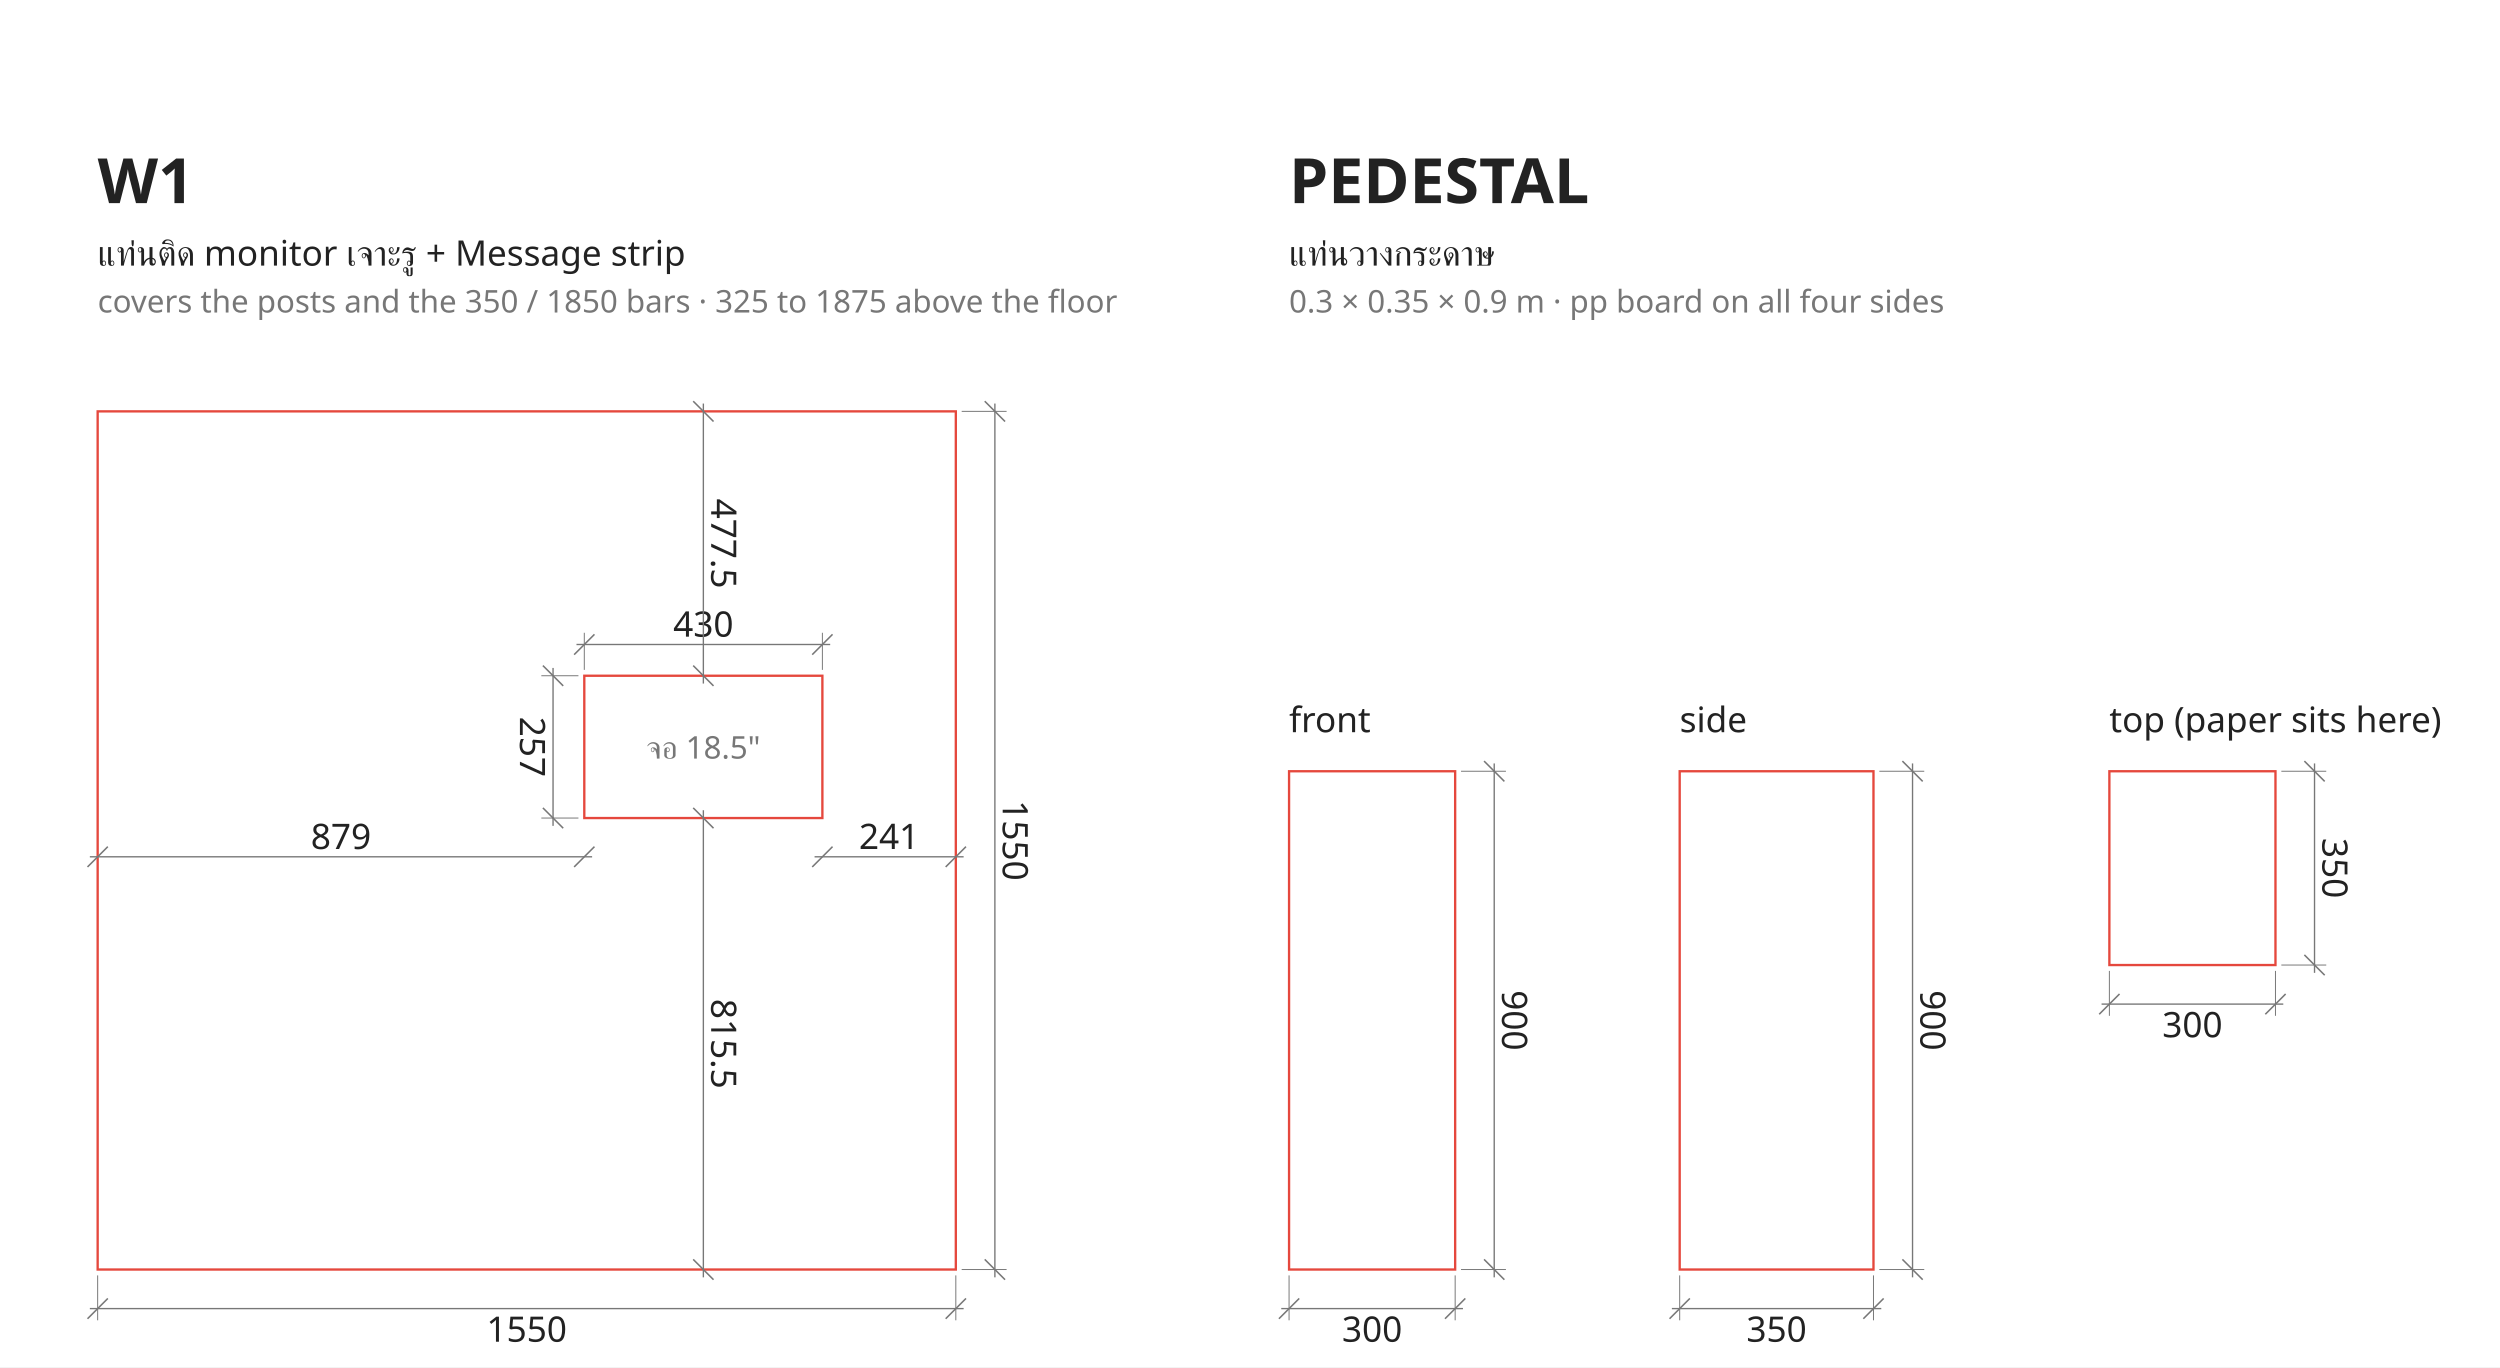
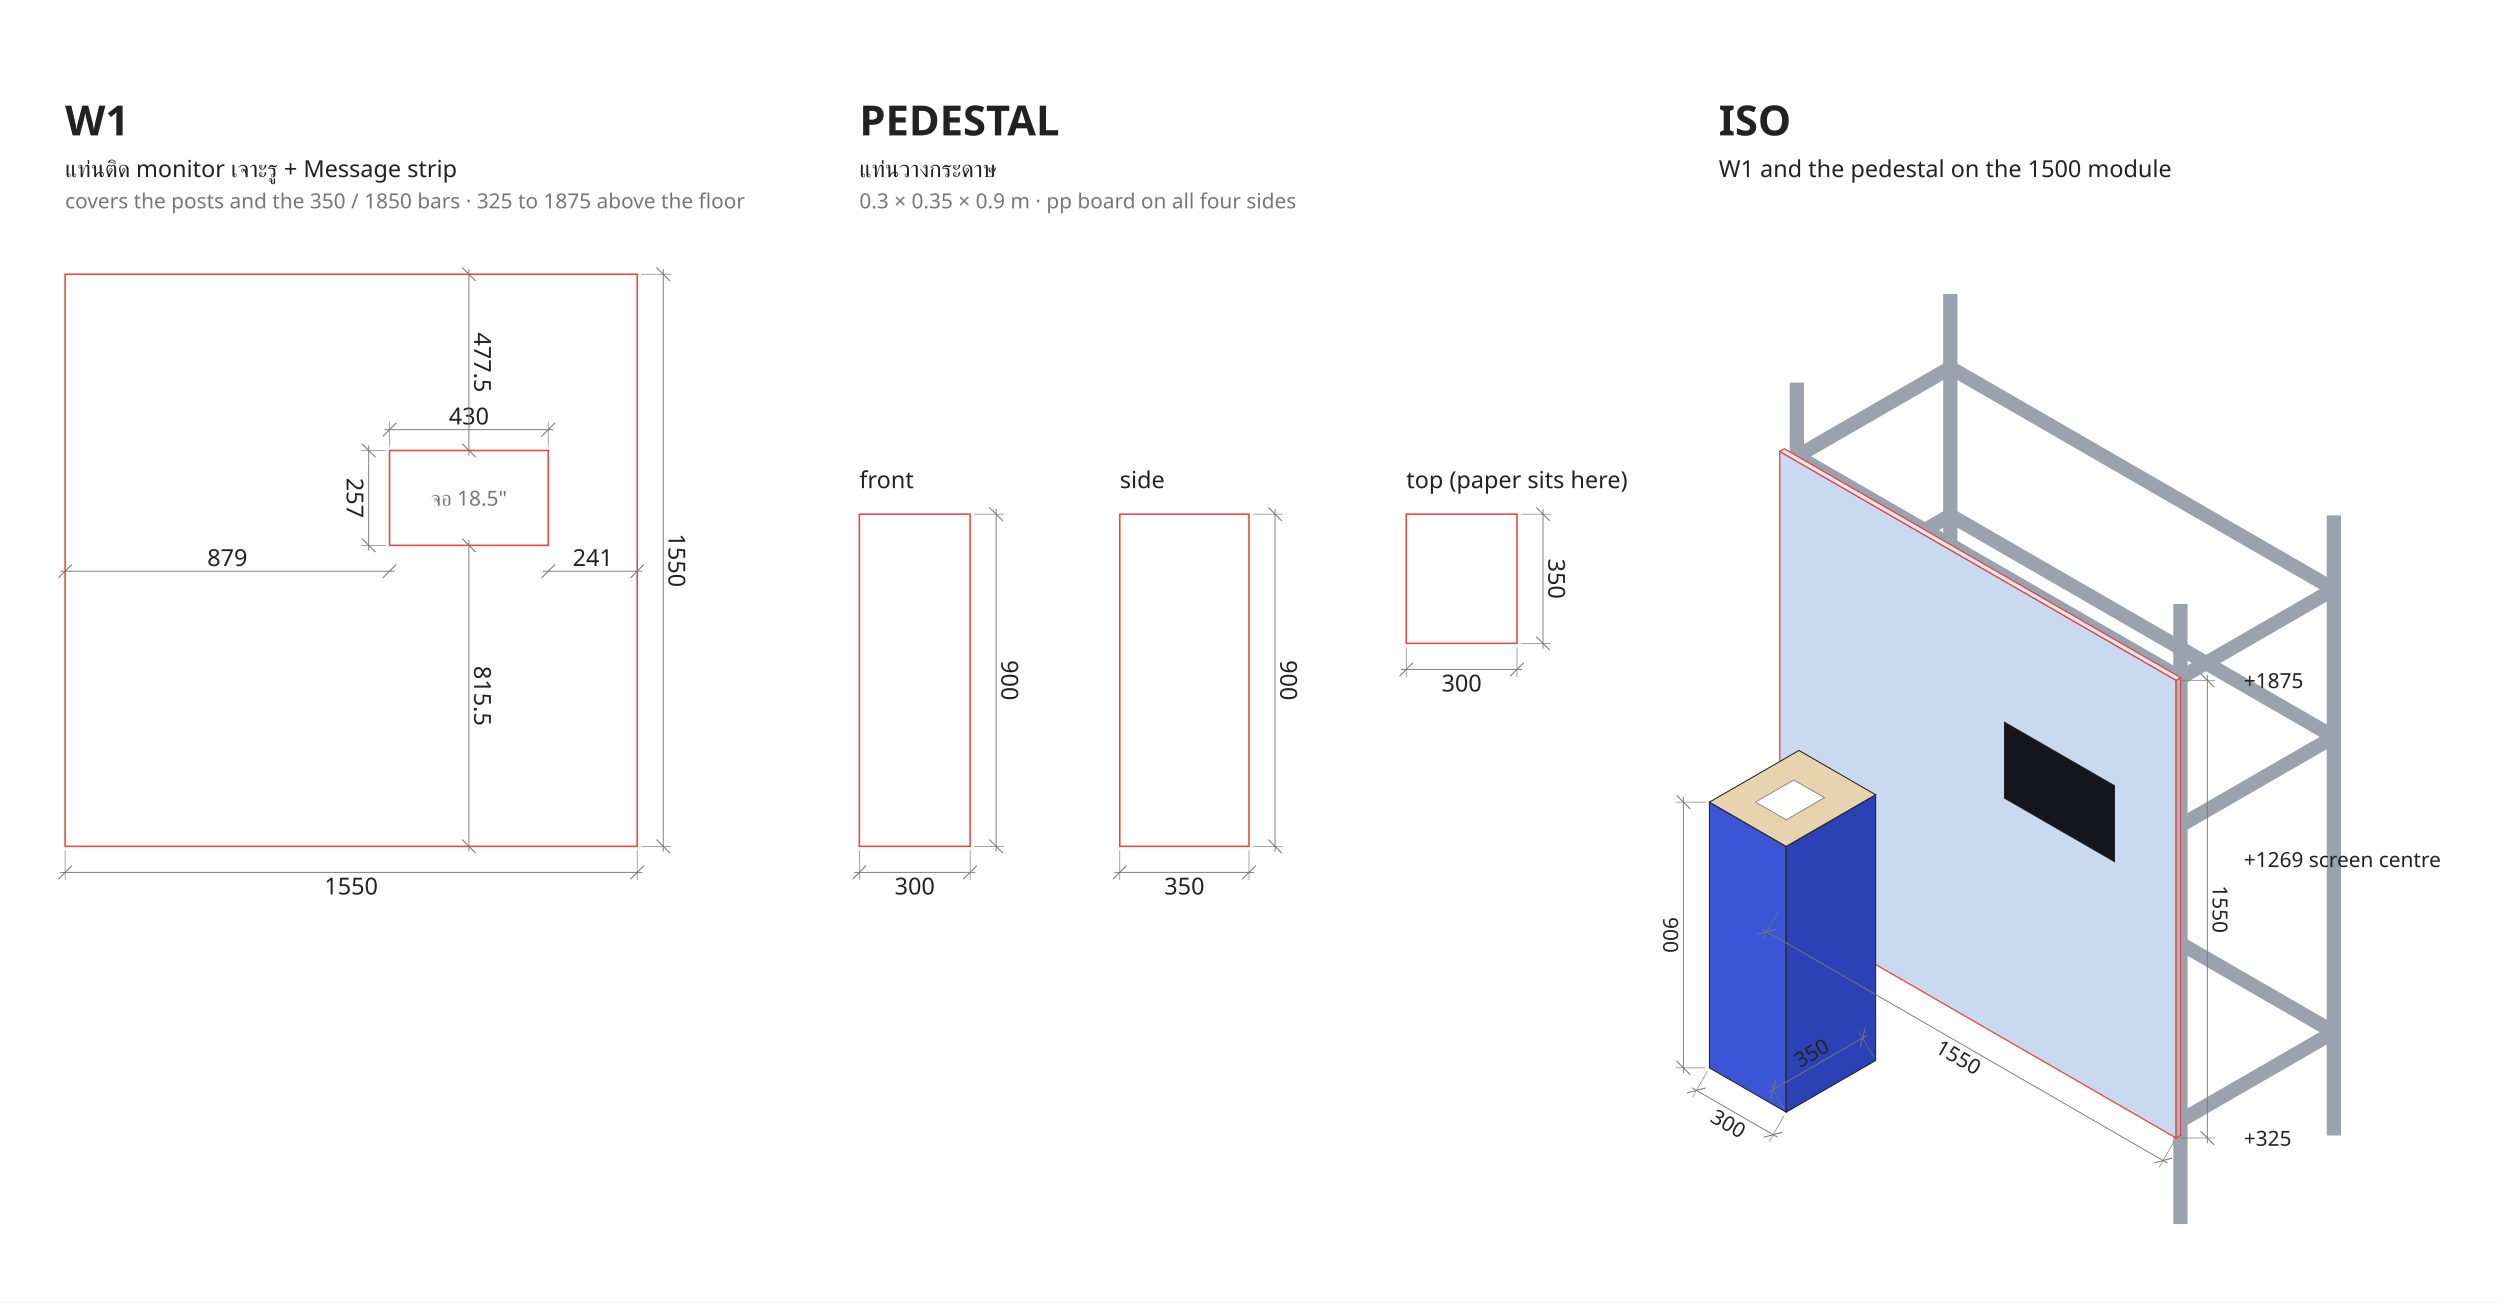
- <svg xmlns="http://www.w3.org/2000/svg" viewBox="0 0 640 350" width="640pt" height="350pt">
+ <svg xmlns="http://www.w3.org/2000/svg" viewBox="0 0 960 500" width="960pt" height="500pt">
  <rect width="100%" height="100%" fill="#fff" />
  <path d="M25.00,325.00 L244.69,325.00 L244.69,105.31 L25.00,105.31 Z" fill="none" stroke="#e5483d" stroke-width="0.6" />
  <path d="M25.00,326.50 L25.00,338.00" fill="none" stroke="#777" stroke-width="0.25" />
  <path d="M244.69,326.50 L244.69,338.00" fill="none" stroke="#777" stroke-width="0.25" />
  <path d="M23.00,335.00 L246.69,335.00" fill="none" stroke="#777" stroke-width="0.35" />
  <path d="M22.40,337.60 L27.60,332.40" fill="none" stroke="#777" stroke-width="0.4" />
  <path d="M242.09,337.60 L247.29,332.40" fill="none" stroke="#777" stroke-width="0.4" />
  <text font-family="IBMPlexSans" font-weight="400" x="134.84" y="343.48" font-size="9" text-anchor="middle" fill="#222" transform="rotate(0.00 134.84 343.48)">1550</text>
  <path d="M246.19,325.00 L257.69,325.00" fill="none" stroke="#777" stroke-width="0.25" />
  <path d="M246.19,105.31 L257.69,105.31" fill="none" stroke="#777" stroke-width="0.25" />
  <path d="M254.69,327.00 L254.69,103.31" fill="none" stroke="#777" stroke-width="0.35" />
  <path d="M257.29,327.60 L252.09,322.40" fill="none" stroke="#777" stroke-width="0.4" />
  <path d="M257.29,107.91 L252.09,102.71" fill="none" stroke="#777" stroke-width="0.4" />
  <text font-family="IBMPlexSans" font-weight="400" x="256.69" y="215.16" font-size="9" text-anchor="middle" fill="#222" transform="rotate(90.00 256.69 215.16)">1550</text>
  <text font-family="IBMPlexSans" font-weight="700" x="25.00" y="52.00" font-size="16" text-anchor="start" fill="#222" transform="rotate(0.00 25.00 52.00)">W1</text>
  <text font-family="IBMPlexThai" font-weight="400" x="25.00" y="68.00" font-size="9" text-anchor="start" fill="#222" transform="rotate(0.00 25.00 68.00)">แท่นติด monitor เจาะรู + Message strip</text>
  <text font-family="IBMPlexThai" font-weight="400" x="25.00" y="80.00" font-size="8" text-anchor="start" fill="#777" transform="rotate(0.00 25.00 80.00)">covers the posts and the 350 / 1850 bars · 325 to 1875 above the floor</text>
  <path d="M149.58,209.42 L210.53,209.42 L210.53,172.99 L149.58,172.99 Z" fill="none" stroke="#e5483d" stroke-width="0.6" />
  <path d="M149.58,171.49 L149.58,161.99" fill="none" stroke="#777" stroke-width="0.25" />
  <path d="M210.53,171.49 L210.53,161.99" fill="none" stroke="#777" stroke-width="0.25" />
  <path d="M147.58,164.99 L212.53,164.99" fill="none" stroke="#777" stroke-width="0.35" />
  <path d="M146.98,167.59 L152.18,162.39" fill="none" stroke="#777" stroke-width="0.4" />
  <path d="M207.93,167.59 L213.13,162.39" fill="none" stroke="#777" stroke-width="0.4" />
  <text font-family="IBMPlexSans" font-weight="400" x="180.06" y="162.99" font-size="9" text-anchor="middle" fill="#222" transform="rotate(0.00 180.06 162.99)">430</text>
  <path d="M148.08,209.42 L138.58,209.42" fill="none" stroke="#777" stroke-width="0.25" />
  <path d="M148.08,172.99 L138.58,172.99" fill="none" stroke="#777" stroke-width="0.25" />
  <path d="M141.58,211.42 L141.58,170.99" fill="none" stroke="#777" stroke-width="0.35" />
  <path d="M144.18,212.02 L138.98,206.82" fill="none" stroke="#777" stroke-width="0.4" />
  <path d="M144.18,175.59 L138.98,170.39" fill="none" stroke="#777" stroke-width="0.4" />
  <text font-family="IBMPlexSans" font-weight="400" x="133.10" y="191.20" font-size="9" text-anchor="middle" fill="#222" transform="rotate(90.00 133.10 191.20)">257</text>
  <path d="M23.00,219.34 L151.58,219.34" fill="none" stroke="#777" stroke-width="0.35" />
  <path d="M22.40,221.94 L27.60,216.74" fill="none" stroke="#777" stroke-width="0.4" />
  <path d="M146.98,221.94 L152.18,216.74" fill="none" stroke="#777" stroke-width="0.4" />
  <text font-family="IBMPlexSans" font-weight="400" x="87.29" y="217.34" font-size="9" text-anchor="middle" fill="#222" transform="rotate(0.00 87.29 217.34)">879</text>
  <path d="M208.53,219.34 L246.69,219.34" fill="none" stroke="#777" stroke-width="0.35" />
  <path d="M207.93,221.94 L213.13,216.74" fill="none" stroke="#777" stroke-width="0.4" />
  <path d="M242.09,221.94 L247.29,216.74" fill="none" stroke="#777" stroke-width="0.4" />
  <text font-family="IBMPlexSans" font-weight="400" x="227.61" y="217.34" font-size="9" text-anchor="middle" fill="#222" transform="rotate(0.00 227.61 217.34)">241</text>
  <path d="M180.06,327.00 L180.06,207.42" fill="none" stroke="#777" stroke-width="0.35" />
  <path d="M182.66,327.60 L177.46,322.40" fill="none" stroke="#777" stroke-width="0.4" />
  <path d="M182.66,212.02 L177.46,206.82" fill="none" stroke="#777" stroke-width="0.4" />
  <text font-family="IBMPlexSans" font-weight="400" x="182.06" y="267.21" font-size="9" text-anchor="middle" fill="#222" transform="rotate(90.00 182.06 267.21)">815.5</text>
  <path d="M180.06,174.99 L180.06,103.31" fill="none" stroke="#777" stroke-width="0.35" />
  <path d="M182.66,175.59 L177.46,170.39" fill="none" stroke="#777" stroke-width="0.4" />
  <path d="M182.66,107.91 L177.46,102.71" fill="none" stroke="#777" stroke-width="0.4" />
  <text font-family="IBMPlexSans" font-weight="400" x="182.06" y="139.15" font-size="9" text-anchor="middle" fill="#222" transform="rotate(90.00 182.06 139.15)">477.5</text>
  <text font-family="IBMPlexThai" font-weight="400" x="180.06" y="194.20" font-size="8" text-anchor="middle" fill="#777" transform="rotate(0.00 180.06 194.20)">จอ 18.5"</text>
  <text font-family="IBMPlexSans" font-weight="700" x="330.00" y="52.00" font-size="16" text-anchor="start" fill="#222" transform="rotate(0.00 330.00 52.00)">PEDESTAL</text>
  <text font-family="IBMPlexThai" font-weight="400" x="330.00" y="68.00" font-size="9" text-anchor="start" fill="#222" transform="rotate(0.00 330.00 68.00)">แท่นวางกระดาษ</text>
  <text font-family="IBMPlexThai" font-weight="400" x="330.00" y="80.00" font-size="8" text-anchor="start" fill="#777" transform="rotate(0.00 330.00 80.00)">0.3 × 0.35 × 0.9 m · pp board on all four sides</text>
  <path d="M330.00,325.00 L372.52,325.00 L372.52,197.44 L330.00,197.44 Z" fill="none" stroke="#e5483d" stroke-width="0.6" />
  <path d="M330.00,326.50 L330.00,338.00" fill="none" stroke="#777" stroke-width="0.25" />
  <path d="M372.52,326.50 L372.52,338.00" fill="none" stroke="#777" stroke-width="0.25" />
  <path d="M328.00,335.00 L374.52,335.00" fill="none" stroke="#777" stroke-width="0.35" />
  <path d="M327.40,337.60 L332.60,332.40" fill="none" stroke="#777" stroke-width="0.4" />
  <path d="M369.92,337.60 L375.12,332.40" fill="none" stroke="#777" stroke-width="0.4" />
  <text font-family="IBMPlexSans" font-weight="400" x="351.26" y="343.48" font-size="9" text-anchor="middle" fill="#222" transform="rotate(0.00 351.26 343.48)">300</text>
  <path d="M374.02,325.00 L385.52,325.00" fill="none" stroke="#777" stroke-width="0.25" />
  <path d="M374.02,197.44 L385.52,197.44" fill="none" stroke="#777" stroke-width="0.25" />
  <path d="M382.52,327.00 L382.52,195.44" fill="none" stroke="#777" stroke-width="0.35" />
  <path d="M385.12,327.60 L379.92,322.40" fill="none" stroke="#777" stroke-width="0.4" />
  <path d="M385.12,200.04 L379.92,194.84" fill="none" stroke="#777" stroke-width="0.4" />
  <text font-family="IBMPlexSans" font-weight="400" x="384.52" y="261.22" font-size="9" text-anchor="middle" fill="#222" transform="rotate(90.00 384.52 261.22)">900</text>
  <text font-family="IBMPlexSans" font-weight="400" x="330.00" y="187.44" font-size="9" text-anchor="start" fill="#222" transform="rotate(0.00 330.00 187.44)">front</text>
  <path d="M430.00,325.00 L479.61,325.00 L479.61,197.44 L430.00,197.44 Z" fill="none" stroke="#e5483d" stroke-width="0.6" />
  <path d="M430.00,326.50 L430.00,338.00" fill="none" stroke="#777" stroke-width="0.25" />
  <path d="M479.61,326.50 L479.61,338.00" fill="none" stroke="#777" stroke-width="0.25" />
  <path d="M428.00,335.00 L481.61,335.00" fill="none" stroke="#777" stroke-width="0.35" />
  <path d="M427.40,337.60 L432.60,332.40" fill="none" stroke="#777" stroke-width="0.4" />
  <path d="M477.01,337.60 L482.21,332.40" fill="none" stroke="#777" stroke-width="0.4" />
  <text font-family="IBMPlexSans" font-weight="400" x="454.80" y="343.48" font-size="9" text-anchor="middle" fill="#222" transform="rotate(0.00 454.80 343.48)">350</text>
  <path d="M481.11,325.00 L492.61,325.00" fill="none" stroke="#777" stroke-width="0.25" />
  <path d="M481.11,197.44 L492.61,197.44" fill="none" stroke="#777" stroke-width="0.25" />
  <path d="M489.61,327.00 L489.61,195.44" fill="none" stroke="#777" stroke-width="0.35" />
  <path d="M492.21,327.60 L487.01,322.40" fill="none" stroke="#777" stroke-width="0.4" />
  <path d="M492.21,200.04 L487.01,194.84" fill="none" stroke="#777" stroke-width="0.4" />
  <text font-family="IBMPlexSans" font-weight="400" x="491.61" y="261.22" font-size="9" text-anchor="middle" fill="#222" transform="rotate(90.00 491.61 261.22)">900</text>
  <text font-family="IBMPlexSans" font-weight="400" x="430.00" y="187.44" font-size="9" text-anchor="start" fill="#222" transform="rotate(0.00 430.00 187.44)">side</text>
  <path d="M540.00,247.05 L582.52,247.05 L582.52,197.44 L540.00,197.44 Z" fill="none" stroke="#e5483d" stroke-width="0.6" />
  <path d="M540.00,248.55 L540.00,260.05" fill="none" stroke="#777" stroke-width="0.25" />
  <path d="M582.52,248.55 L582.52,260.05" fill="none" stroke="#777" stroke-width="0.25" />
  <path d="M538.00,257.05 L584.52,257.05" fill="none" stroke="#777" stroke-width="0.35" />
  <path d="M537.40,259.65 L542.60,254.45" fill="none" stroke="#777" stroke-width="0.4" />
  <path d="M579.92,259.65 L585.12,254.45" fill="none" stroke="#777" stroke-width="0.4" />
  <text font-family="IBMPlexSans" font-weight="400" x="561.26" y="265.53" font-size="9" text-anchor="middle" fill="#222" transform="rotate(0.00 561.26 265.53)">300</text>
  <path d="M584.02,247.05 L595.52,247.05" fill="none" stroke="#777" stroke-width="0.25" />
  <path d="M584.02,197.44 L595.52,197.44" fill="none" stroke="#777" stroke-width="0.25" />
  <path d="M592.52,249.05 L592.52,195.44" fill="none" stroke="#777" stroke-width="0.35" />
  <path d="M595.12,249.65 L589.92,244.45" fill="none" stroke="#777" stroke-width="0.4" />
  <path d="M595.12,200.04 L589.92,194.84" fill="none" stroke="#777" stroke-width="0.4" />
  <text font-family="IBMPlexSans" font-weight="400" x="594.52" y="222.24" font-size="9" text-anchor="middle" fill="#222" transform="rotate(90.00 594.52 222.24)">350</text>
  <text font-family="IBMPlexSans" font-weight="400" x="540.00" y="187.44" font-size="9" text-anchor="start" fill="#222" transform="rotate(0.00 540.00 187.44)">top (paper sits here)</text>
+   <text font-family="IBMPlexSans" font-weight="700" x="660.00" y="52.00" font-size="16" text-anchor="start" fill="#222" transform="rotate(0.00 660.00 52.00)">ISO</text>
+   <text font-family="IBMPlexSans" font-weight="400" x="660.00" y="68.00" font-size="9" text-anchor="start" fill="#222" transform="rotate(0.00 660.00 68.00)">W1 and the pedestal on the 1500 module</text>
+   <path d="M748.92,350.98 L748.92,112.87" fill="none" stroke="#9aa3ad" stroke-width="5.477" />
+   <path d="M896.21,436.02 L896.21,197.91" fill="none" stroke="#9aa3ad" stroke-width="5.477" />
+   <path d="M748.92,311.30 L896.21,396.34" fill="none" stroke="#9aa3ad" stroke-width="5.477" />
+   <path d="M748.92,197.91 L896.21,282.95" fill="none" stroke="#9aa3ad" stroke-width="5.477" />
+   <path d="M748.92,141.22 L896.21,226.26" fill="none" stroke="#9aa3ad" stroke-width="5.477" />
+   <path d="M748.92,311.30 L690.00,345.31" fill="none" stroke="#9aa3ad" stroke-width="5.477" />
+   <path d="M748.92,197.91 L690.00,231.93" fill="none" stroke="#9aa3ad" stroke-width="5.477" />
+   <path d="M748.92,141.22 L690.00,175.24" fill="none" stroke="#9aa3ad" stroke-width="5.477" />
+   <path d="M896.21,396.34 L837.29,430.35" fill="none" stroke="#9aa3ad" stroke-width="5.477" />
+   <path d="M896.21,282.95 L837.29,316.97" fill="none" stroke="#9aa3ad" stroke-width="5.477" />
+   <path d="M896.21,226.26 L837.29,260.28" fill="none" stroke="#9aa3ad" stroke-width="5.477" />
+   <path d="M690.00,385.00 L690.00,146.89" fill="none" stroke="#9aa3ad" stroke-width="5.477" />
+   <path d="M837.29,470.04 L837.29,231.93" fill="none" stroke="#9aa3ad" stroke-width="5.477" />
+   <path d="M690.00,345.31 L837.29,430.35" fill="none" stroke="#9aa3ad" stroke-width="5.477" />
+   <path d="M690.00,231.93 L837.29,316.97" fill="none" stroke="#9aa3ad" stroke-width="5.477" />
+   <path d="M690.00,175.24 L837.29,260.28" fill="none" stroke="#9aa3ad" stroke-width="5.477" />
+   <path d="M683.42,349.11 L835.62,436.99 L835.62,261.24 L683.42,173.37 Z" fill="#c9daf0" fill-opacity="1" stroke="#e5483d" stroke-width="0.5" />
+   <path d="M837.39,435.97 L835.62,436.99 L835.62,261.24 L837.39,260.22 Z" fill="#9fb5d3" fill-opacity="1" stroke="#e5483d" stroke-width="0.5" />
+   <path d="M685.19,172.34 L837.39,260.22 L835.62,261.24 L683.42,173.37 Z" fill="#dfe8f5" fill-opacity="1" stroke="#e5483d" stroke-width="0.5" />
+   <path d="M769.73,306.48 L811.96,330.86 L811.96,301.72 L769.73,277.34 Z" fill="#14161c" fill-opacity="1" stroke="#222" stroke-width="0.4" />
+   <path d="M656.42,410.06 L685.88,427.07 L685.88,325.02 L656.42,308.01 Z" fill="#3a55d6" fill-opacity="1" stroke="#222" stroke-width="0.4" />
+   <path d="M720.24,407.22 L685.88,427.07 L685.88,325.02 L720.24,305.18 Z" fill="#2a42b5" fill-opacity="1" stroke="#222" stroke-width="0.4" />
+   <path d="M690.79,288.17 L720.24,305.18 L685.88,325.02 L656.42,308.01 Z" fill="#e7d3ad" fill-opacity="1" stroke="#222" stroke-width="0.4" />
+   <path d="M688.82,299.51 L700.61,306.31 L685.88,314.81 L674.09,308.01 Z" fill="#ffffff" fill-opacity="1" stroke="#777" stroke-width="0.3" />
+   <path d="M682.67,350.41 L676.92,360.37" fill="none" stroke="#777" stroke-width="0.25" />
+   <path d="M834.87,438.29 L829.12,448.25" fill="none" stroke="#777" stroke-width="0.25" />
+   <path d="M676.69,356.77 L832.36,446.65" fill="none" stroke="#777" stroke-width="0.35" />
+   <path d="M674.87,358.73 L681.97,356.82" fill="none" stroke="#777" stroke-width="0.4" />
+   <path d="M827.07,446.60 L834.17,444.70" fill="none" stroke="#777" stroke-width="0.4" />
+   <text font-family="IBMPlexSans" font-weight="400" x="750.64" y="408.43" font-size="8" text-anchor="middle" fill="#222" transform="rotate(30.00 750.64 408.43)">1550</text>
+   <path d="M837.12,436.99 L850.62,436.99" fill="none" stroke="#777" stroke-width="0.25" />
+   <path d="M837.12,261.24 L850.62,261.24" fill="none" stroke="#777" stroke-width="0.25" />
+   <path d="M847.62,438.99 L847.62,259.24" fill="none" stroke="#777" stroke-width="0.35" />
+   <path d="M850.22,439.59 L845.02,434.39" fill="none" stroke="#777" stroke-width="0.4" />
+   <path d="M850.22,263.84 L845.02,258.64" fill="none" stroke="#777" stroke-width="0.4" />
+   <text font-family="IBMPlexSans" font-weight="400" x="849.62" y="349.11" font-size="8" text-anchor="middle" fill="#222" transform="rotate(90.00 849.62 349.11)">1550</text>
+   <path d="M655.67,411.36 L649.92,421.32" fill="none" stroke="#777" stroke-width="0.25" />
+   <path d="M685.13,428.37 L679.38,438.32" fill="none" stroke="#777" stroke-width="0.25" />
+   <path d="M649.69,417.72 L682.61,436.73" fill="none" stroke="#777" stroke-width="0.35" />
+   <path d="M647.87,419.67 L654.97,417.77" fill="none" stroke="#777" stroke-width="0.4" />
+   <path d="M677.32,436.68 L684.43,434.77" fill="none" stroke="#777" stroke-width="0.4" />
+   <text font-family="IBMPlexSans" font-weight="400" x="662.27" y="433.94" font-size="8" text-anchor="middle" fill="#222" transform="rotate(30.00 662.27 433.94)">300</text>
+   <path d="M719.49,405.92 L713.74,395.97" fill="none" stroke="#777" stroke-width="0.25" />
+   <path d="M685.13,425.77 L679.38,415.81" fill="none" stroke="#777" stroke-width="0.25" />
+   <path d="M716.98,397.56 L679.14,419.41" fill="none" stroke="#777" stroke-width="0.35" />
+   <path d="M716.20,395.01 L714.29,402.12" fill="none" stroke="#777" stroke-width="0.4" />
+   <path d="M681.83,414.85 L679.92,421.96" fill="none" stroke="#777" stroke-width="0.4" />
+   <text font-family="IBMPlexSans" font-weight="400" x="697.06" y="406.75" font-size="8" text-anchor="middle" fill="#222" transform="rotate(-30.00 697.06 406.75)">350</text>
+   <path d="M654.92,410.06 L643.42,410.06" fill="none" stroke="#777" stroke-width="0.25" />
+   <path d="M654.92,308.01 L643.42,308.01" fill="none" stroke="#777" stroke-width="0.25" />
+   <path d="M646.42,412.06 L646.42,306.01" fill="none" stroke="#777" stroke-width="0.35" />
+   <path d="M649.02,412.66 L643.82,407.46" fill="none" stroke="#777" stroke-width="0.4" />
+   <path d="M649.02,310.61 L643.82,305.41" fill="none" stroke="#777" stroke-width="0.4" />
+   <text font-family="IBMPlexSans" font-weight="400" x="638.66" y="359.03" font-size="8" text-anchor="middle" fill="#222" transform="rotate(90.00 638.66 359.03)">900</text>
+   <text font-family="IBMPlexSans" font-weight="400" x="861.62" y="439.99" font-size="8" text-anchor="start" fill="#222" transform="rotate(0.00 861.62 439.99)">+325</text>
+   <text font-family="IBMPlexSans" font-weight="400" x="861.62" y="264.24" font-size="8" text-anchor="start" fill="#222" transform="rotate(0.00 861.62 264.24)">+1875</text>
+   <text font-family="IBMPlexSans" font-weight="400" x="861.62" y="332.95" font-size="8" text-anchor="start" fill="#222" transform="rotate(0.00 861.62 332.95)">+1269 screen centre</text>
</svg>
